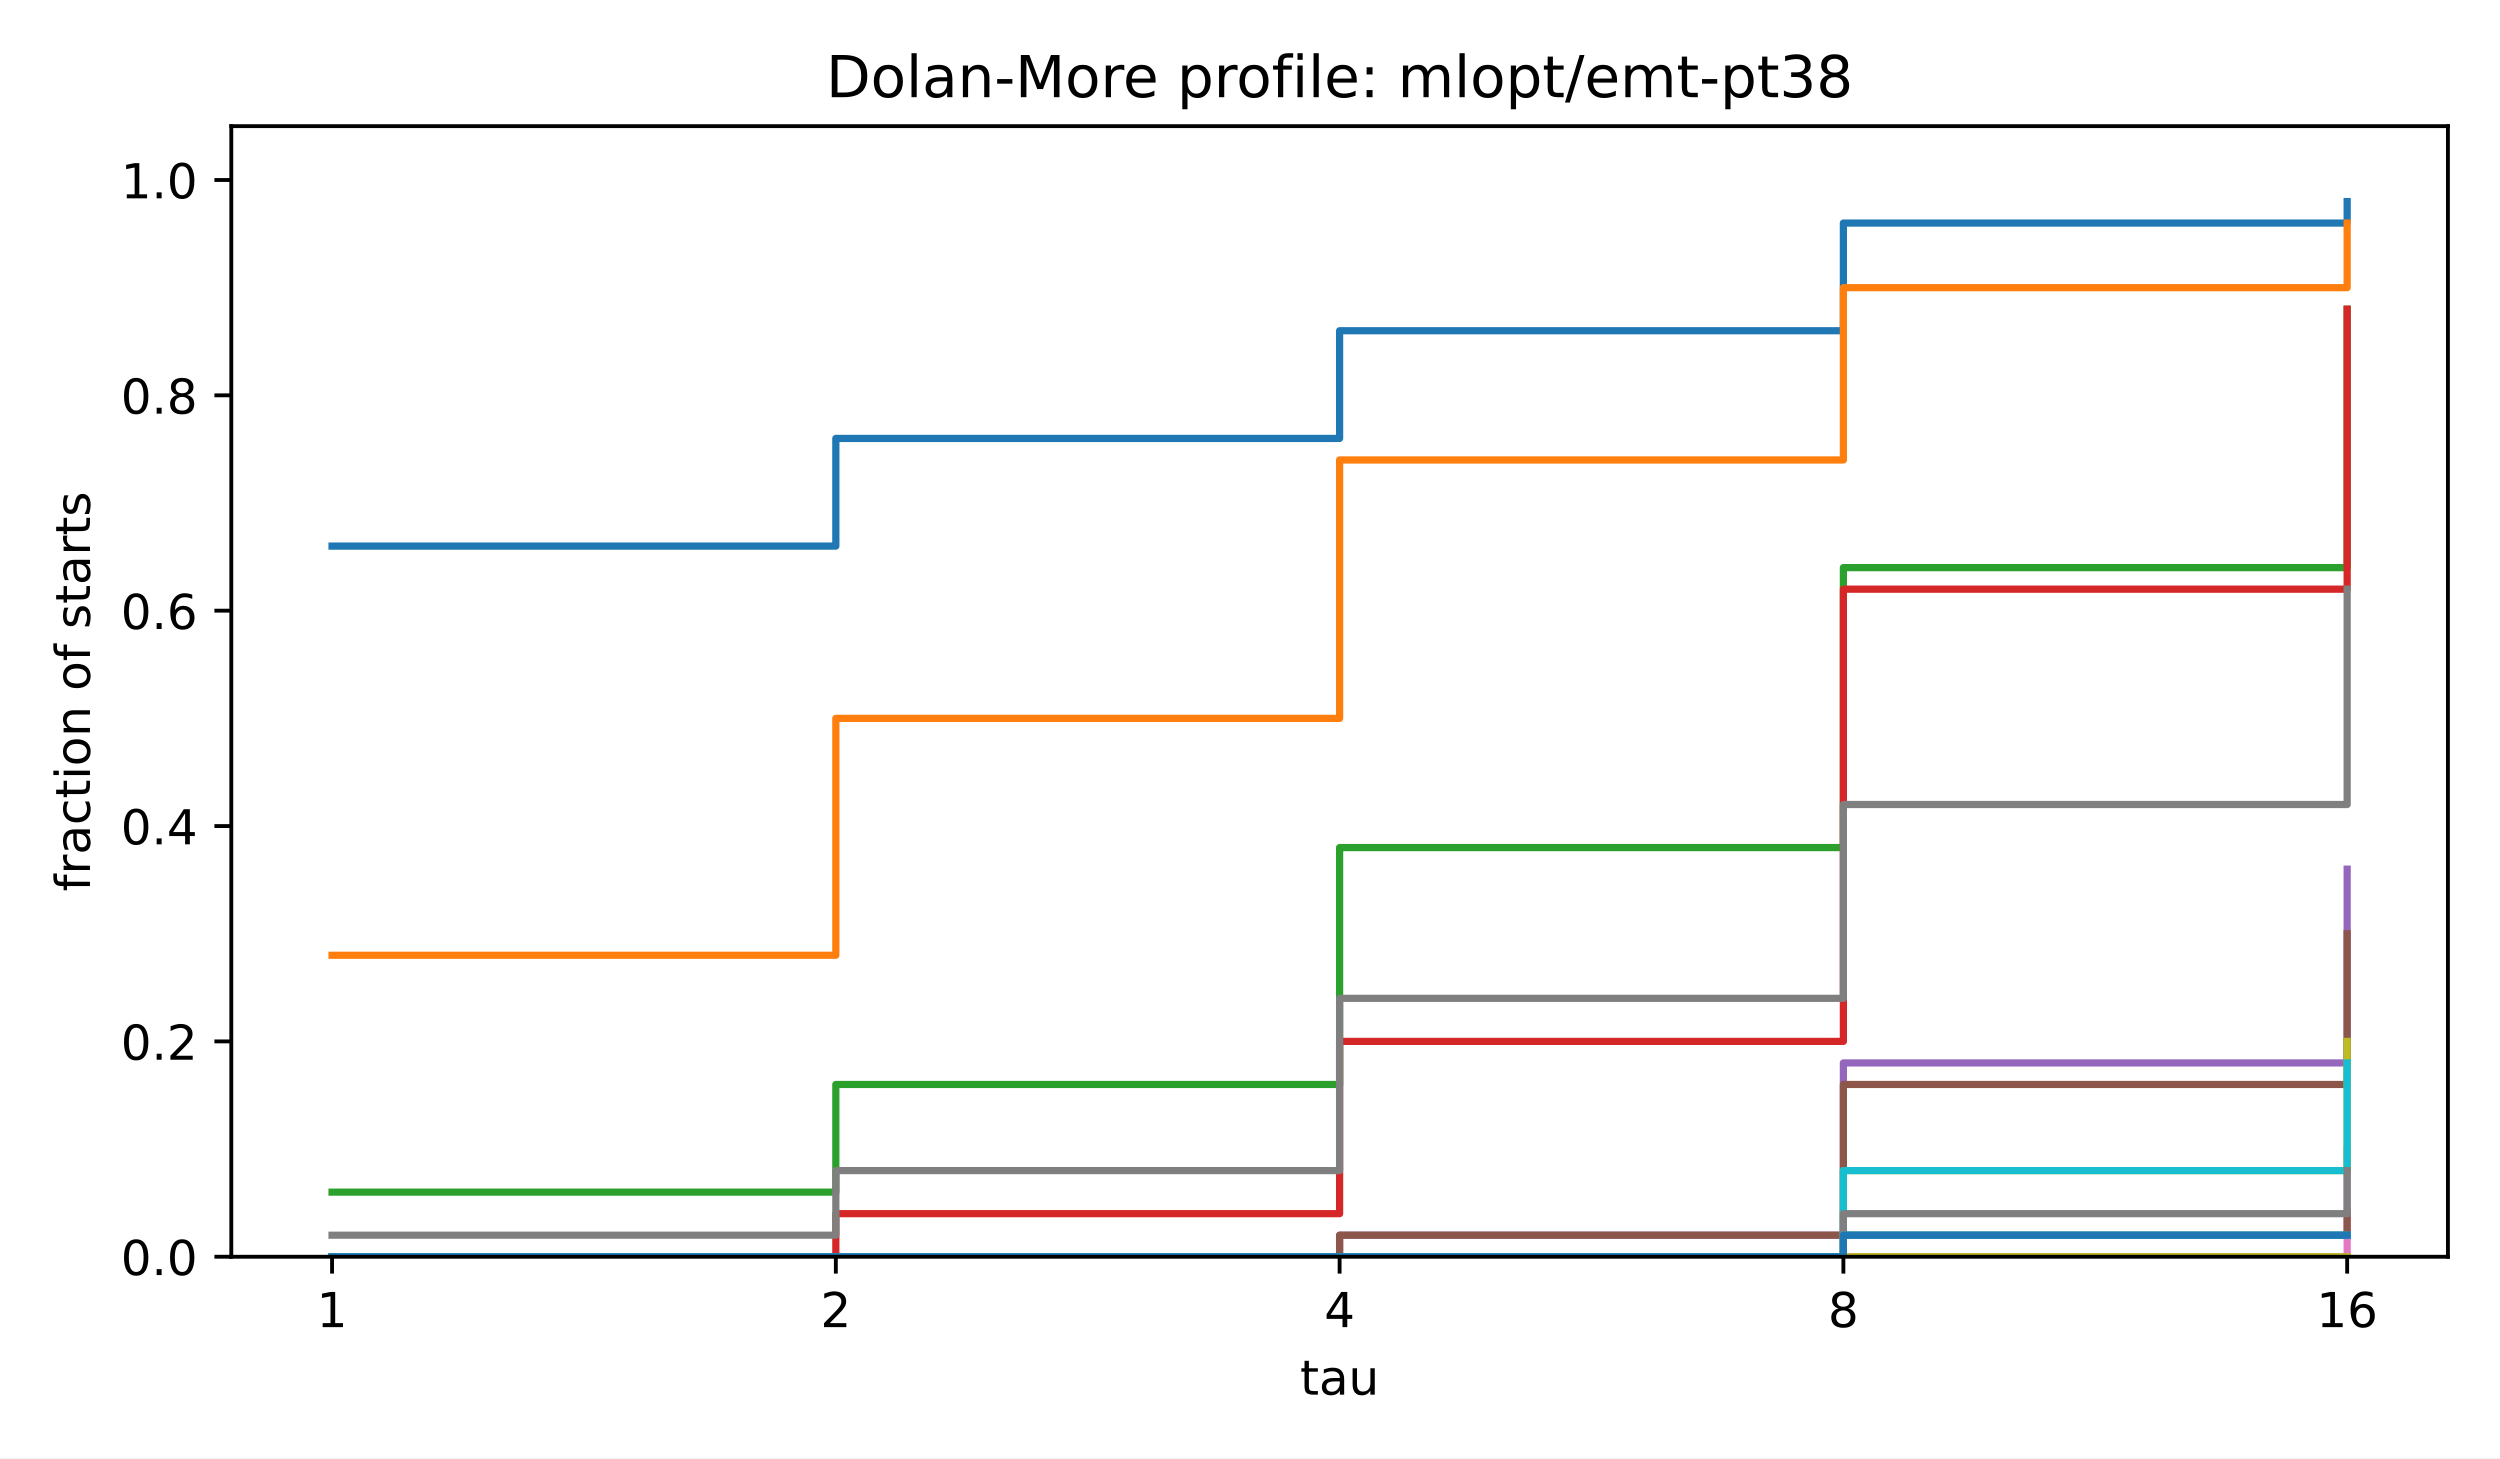
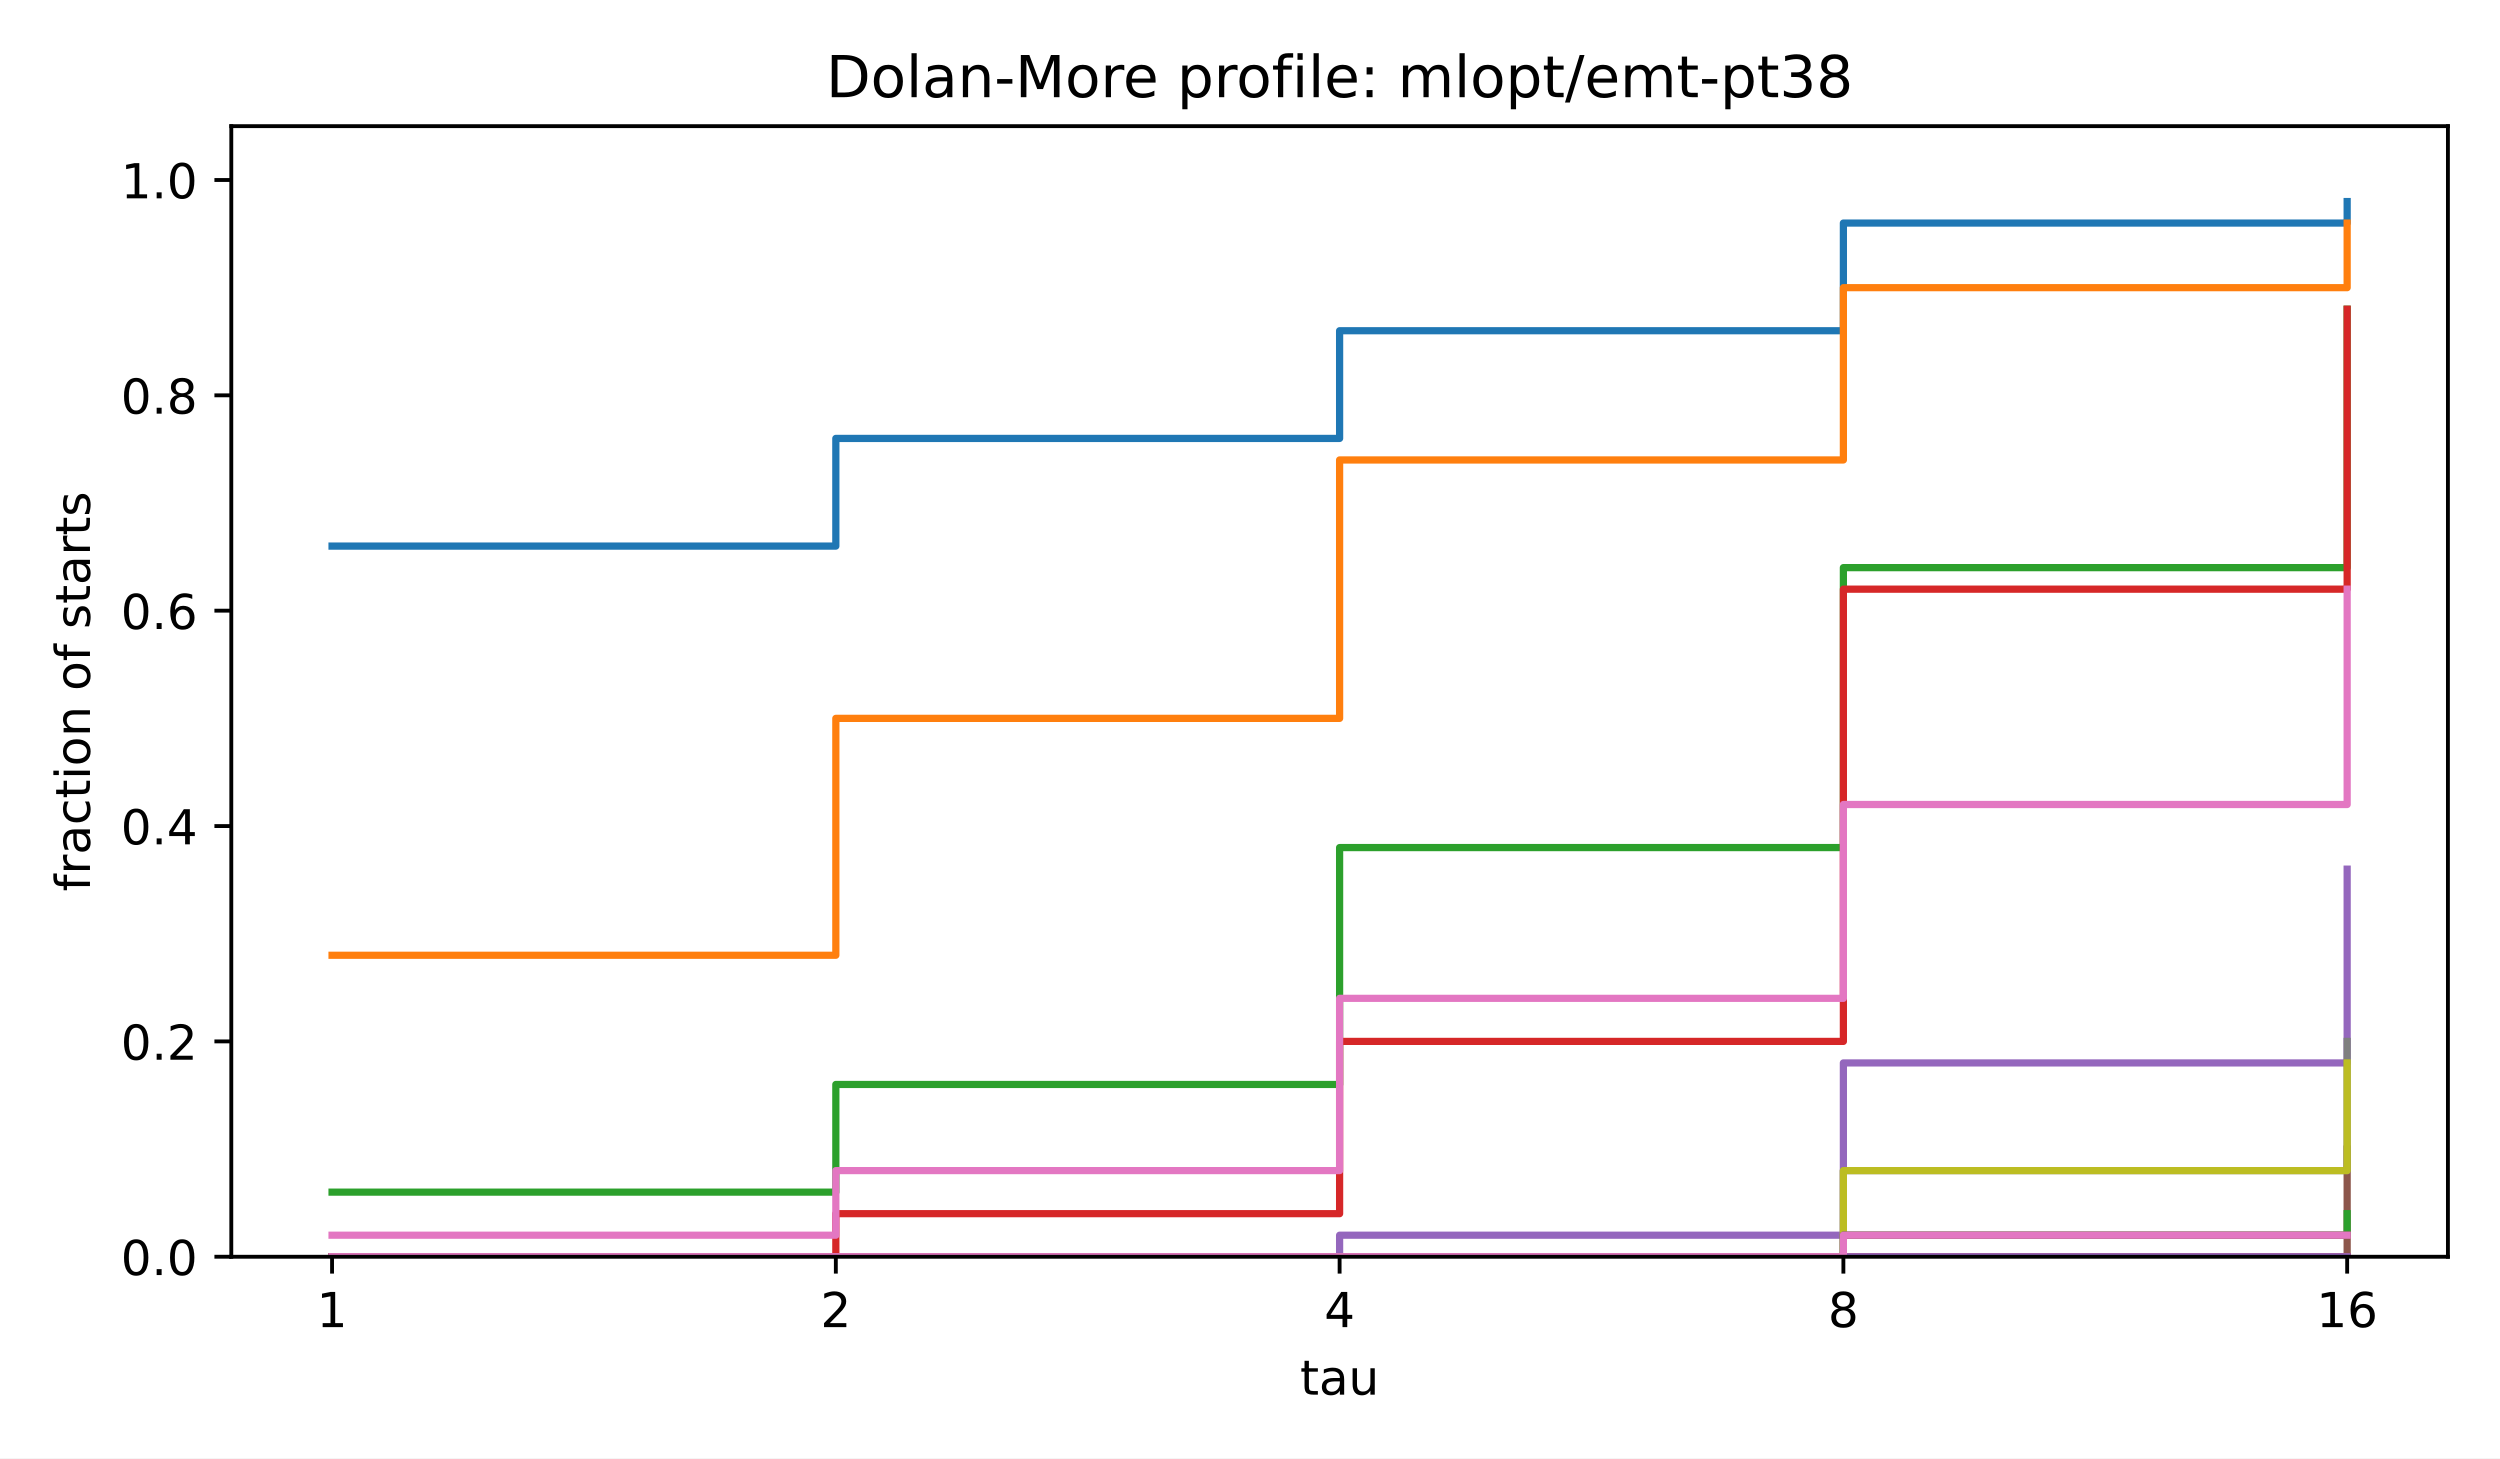
<svg xmlns="http://www.w3.org/2000/svg" xmlns:xlink="http://www.w3.org/1999/xlink" width="518.4pt" height="302.4pt" viewBox="0 0 518.4 302.4" version="1.1">
  <defs>
    <style type="text/css">*{stroke-linejoin: round; stroke-linecap: butt}</style>
  </defs>
  <g id="figure_1">
    <g id="patch_1">
      <path d="M 0 302.4  L 518.4 302.4  L 518.4 0  L 0 0  z " style="fill: #ffffff" />
    </g>
    <g id="axes_1">
      <g id="patch_2">
        <path d="M 47.962 260.6  L 507.6 260.6  L 507.6 26.16  L 47.962 26.16  z " style="fill: #ffffff" />
      </g>
      <g id="matplotlib.axis_1">
        <g id="xtick_1">
          <g id="line2d_1">
            <defs>
              <path id="m8ea4d47d77" d="M 0 0  L 0 3.5  " style="stroke: #000000; stroke-width: 0.8" />
            </defs>
            <g>
              <use xlink:href="#m8ea4d47d77" x="68.855" y="260.6" style="stroke: #000000; stroke-width: 0.8" />
            </g>
          </g>
          <g id="text_1">
            <text style="font-size: 10px; font-family: 'DejaVu Sans', 'Bitstream Vera Sans', 'Computer Modern Sans Serif', 'Lucida Grande', 'Verdana', 'Geneva', 'Lucid', 'Arial', 'Helvetica', 'Avant Garde', sans-serif; text-anchor: middle" x="68.855" y="275.198" transform="rotate(-0 68.85496 275.1977)">1</text>
          </g>
        </g>
        <g id="xtick_2">
          <g id="line2d_2">
            <g>
              <use xlink:href="#m8ea4d47d77" x="173.318" y="260.6" style="stroke: #000000; stroke-width: 0.8" />
            </g>
          </g>
          <g id="text_2">
            <text style="font-size: 10px; font-family: 'DejaVu Sans', 'Bitstream Vera Sans', 'Computer Modern Sans Serif', 'Lucida Grande', 'Verdana', 'Geneva', 'Lucid', 'Arial', 'Helvetica', 'Avant Garde', sans-serif; text-anchor: middle" x="173.318" y="275.198" transform="rotate(-0 173.3181 275.1977)">2</text>
          </g>
        </g>
        <g id="xtick_3">
          <g id="line2d_3">
            <g>
              <use xlink:href="#m8ea4d47d77" x="277.781" y="260.6" style="stroke: #000000; stroke-width: 0.8" />
            </g>
          </g>
          <g id="text_3">
            <text style="font-size: 10px; font-family: 'DejaVu Sans', 'Bitstream Vera Sans', 'Computer Modern Sans Serif', 'Lucida Grande', 'Verdana', 'Geneva', 'Lucid', 'Arial', 'Helvetica', 'Avant Garde', sans-serif; text-anchor: middle" x="277.781" y="275.198" transform="rotate(-0 277.7812 275.1977)">4</text>
          </g>
        </g>
        <g id="xtick_4">
          <g id="line2d_4">
            <g>
              <use xlink:href="#m8ea4d47d77" x="382.244" y="260.6" style="stroke: #000000; stroke-width: 0.8" />
            </g>
          </g>
          <g id="text_4">
            <text style="font-size: 10px; font-family: 'DejaVu Sans', 'Bitstream Vera Sans', 'Computer Modern Sans Serif', 'Lucida Grande', 'Verdana', 'Geneva', 'Lucid', 'Arial', 'Helvetica', 'Avant Garde', sans-serif; text-anchor: middle" x="382.244" y="275.198" transform="rotate(-0 382.2443 275.1977)">8</text>
          </g>
        </g>
        <g id="xtick_5">
          <g id="line2d_5">
            <g>
              <use xlink:href="#m8ea4d47d77" x="486.707" y="260.6" style="stroke: #000000; stroke-width: 0.8" />
            </g>
          </g>
          <g id="text_5">
            <text style="font-size: 10px; font-family: 'DejaVu Sans', 'Bitstream Vera Sans', 'Computer Modern Sans Serif', 'Lucida Grande', 'Verdana', 'Geneva', 'Lucid', 'Arial', 'Helvetica', 'Avant Garde', sans-serif; text-anchor: middle" x="486.707" y="275.198" transform="rotate(-0 486.7074 275.1977)">16</text>
          </g>
        </g>
        <g id="text_6">
          <text style="font-size: 10px; font-family: 'DejaVu Sans', 'Bitstream Vera Sans', 'Computer Modern Sans Serif', 'Lucida Grande', 'Verdana', 'Geneva', 'Lucid', 'Arial', 'Helvetica', 'Avant Garde', sans-serif; text-anchor: middle" x="277.781" y="289.198" transform="rotate(-0 277.7812 289.1977)">tau</text>
        </g>
      </g>
      <g id="matplotlib.axis_2">
        <g id="ytick_1">
          <g id="line2d_6">
            <defs>
              <path id="md659df78fa" d="M 0 0  L -3.5 0  " style="stroke: #000000; stroke-width: 0.8" />
            </defs>
            <g>
              <use xlink:href="#md659df78fa" x="47.962" y="260.6" style="stroke: #000000; stroke-width: 0.8" />
            </g>
          </g>
          <g id="text_7">
            <text style="font-size: 10px; font-family: 'DejaVu Sans', 'Bitstream Vera Sans', 'Computer Modern Sans Serif', 'Lucida Grande', 'Verdana', 'Geneva', 'Lucid', 'Arial', 'Helvetica', 'Avant Garde', sans-serif; text-anchor: end" x="40.962" y="264.399" transform="rotate(-0 40.96234 264.3988)">0.0</text>
          </g>
        </g>
        <g id="ytick_2">
          <g id="line2d_7">
            <g>
              <use xlink:href="#md659df78fa" x="47.962" y="215.945" style="stroke: #000000; stroke-width: 0.8" />
            </g>
          </g>
          <g id="text_8">
            <text style="font-size: 10px; font-family: 'DejaVu Sans', 'Bitstream Vera Sans', 'Computer Modern Sans Serif', 'Lucida Grande', 'Verdana', 'Geneva', 'Lucid', 'Arial', 'Helvetica', 'Avant Garde', sans-serif; text-anchor: end" x="40.962" y="219.744" transform="rotate(-0 40.96234 219.7436)">0.2</text>
          </g>
        </g>
        <g id="ytick_3">
          <g id="line2d_8">
            <g>
              <use xlink:href="#md659df78fa" x="47.962" y="171.29" style="stroke: #000000; stroke-width: 0.8" />
            </g>
          </g>
          <g id="text_9">
            <text style="font-size: 10px; font-family: 'DejaVu Sans', 'Bitstream Vera Sans', 'Computer Modern Sans Serif', 'Lucida Grande', 'Verdana', 'Geneva', 'Lucid', 'Arial', 'Helvetica', 'Avant Garde', sans-serif; text-anchor: end" x="40.962" y="175.088" transform="rotate(-0 40.96234 175.0884)">0.4</text>
          </g>
        </g>
        <g id="ytick_4">
          <g id="line2d_9">
            <g>
              <use xlink:href="#md659df78fa" x="47.962" y="126.634" style="stroke: #000000; stroke-width: 0.8" />
            </g>
          </g>
          <g id="text_10">
            <text style="font-size: 10px; font-family: 'DejaVu Sans', 'Bitstream Vera Sans', 'Computer Modern Sans Serif', 'Lucida Grande', 'Verdana', 'Geneva', 'Lucid', 'Arial', 'Helvetica', 'Avant Garde', sans-serif; text-anchor: end" x="40.962" y="130.433" transform="rotate(-0 40.96234 130.4331)">0.6</text>
          </g>
        </g>
        <g id="ytick_5">
          <g id="line2d_10">
            <g>
              <use xlink:href="#md659df78fa" x="47.962" y="81.979" style="stroke: #000000; stroke-width: 0.8" />
            </g>
          </g>
          <g id="text_11">
            <text style="font-size: 10px; font-family: 'DejaVu Sans', 'Bitstream Vera Sans', 'Computer Modern Sans Serif', 'Lucida Grande', 'Verdana', 'Geneva', 'Lucid', 'Arial', 'Helvetica', 'Avant Garde', sans-serif; text-anchor: end" x="40.962" y="85.778" transform="rotate(-0 40.96234 85.77788)">0.8</text>
          </g>
        </g>
        <g id="ytick_6">
          <g id="line2d_11">
            <g>
              <use xlink:href="#md659df78fa" x="47.962" y="37.324" style="stroke: #000000; stroke-width: 0.8" />
            </g>
          </g>
          <g id="text_12">
            <text style="font-size: 10px; font-family: 'DejaVu Sans', 'Bitstream Vera Sans', 'Computer Modern Sans Serif', 'Lucida Grande', 'Verdana', 'Geneva', 'Lucid', 'Arial', 'Helvetica', 'Avant Garde', sans-serif; text-anchor: end" x="40.962" y="41.123" transform="rotate(-0 40.96234 41.12264)">1.0</text>
          </g>
        </g>
        <g id="text_13">
          <text style="font-size: 10px; font-family: 'DejaVu Sans', 'Bitstream Vera Sans', 'Computer Modern Sans Serif', 'Lucida Grande', 'Verdana', 'Geneva', 'Lucid', 'Arial', 'Helvetica', 'Avant Garde', sans-serif; text-anchor: middle" x="18.657" y="143.38" transform="rotate(-90 18.65687 143.38)">fraction of starts</text>
        </g>
      </g>
      <g id="line2d_12">
        <path d="M 68.855 113.238  L 173.318 113.238  L 173.318 90.91  L 277.781 90.91  L 277.781 68.582  L 382.244 68.582  L 382.244 46.255  L 486.707 46.255  L 486.707 41.789  " clip-path="url(#p4e380cea4b)" style="fill: none; stroke: #1f77b4; stroke-width: 1.5; stroke-linecap: square" />
      </g>
      <g id="line2d_13">
        <path d="M 68.855 198.083  L 173.318 198.083  L 173.318 148.962  L 277.781 148.962  L 277.781 95.376  L 382.244 95.376  L 382.244 59.651  L 486.707 59.651  L 486.707 46.255  " clip-path="url(#p4e380cea4b)" style="fill: none; stroke: #ff7f0e; stroke-width: 1.5; stroke-linecap: square" />
      </g>
      <g id="line2d_14">
        <path d="M 68.855 247.203  L 173.318 247.203  L 173.318 224.876  L 277.781 224.876  L 277.781 175.755  L 382.244 175.755  L 382.244 117.703  L 486.707 117.703  L 486.707 64.117  " clip-path="url(#p4e380cea4b)" style="fill: none; stroke: #2ca02c; stroke-width: 1.5; stroke-linecap: square" />
      </g>
      <g id="line2d_15">
        <path d="M 68.855 260.6  L 173.318 260.6  L 173.318 251.669  L 277.781 251.669  L 277.781 215.945  L 382.244 215.945  L 382.244 122.169  L 486.707 122.169  L 486.707 64.117  " clip-path="url(#p4e380cea4b)" style="fill: none; stroke: #d62728; stroke-width: 1.5; stroke-linecap: square" />
      </g>
      <g id="line2d_16">
        <path d="M 68.855 260.6  L 173.318 260.6  L 173.318 260.6  L 277.781 260.6  L 277.781 256.134  L 382.244 256.134  L 382.244 220.41  L 486.707 220.41  L 486.707 180.221  " clip-path="url(#p4e380cea4b)" style="fill: none; stroke: #9467bd; stroke-width: 1.5; stroke-linecap: square" />
      </g>
      <g id="line2d_17">
-         <path d="M 68.855 260.6  L 173.318 260.6  L 173.318 260.6  L 277.781 260.6  L 277.781 256.134  L 382.244 256.134  L 382.244 224.876  L 486.707 224.876  L 486.707 193.617  " clip-path="url(#p4e380cea4b)" style="fill: none; stroke: #8c564b; stroke-width: 1.5; stroke-linecap: square" />
+         <path d="M 68.855 260.6  L 173.318 260.6  L 173.318 260.6  L 277.781 260.6  L 277.781 260.6  L 382.244 260.6  L 382.244 260.6  L 486.707 260.6  L 486.707 238.272  " clip-path="url(#p4e380cea4b)" style="fill: none; stroke: #8c564b; stroke-width: 1.5; stroke-linecap: square" />
      </g>
      <g id="line2d_18">
-         <path d="M 68.855 260.6  L 173.318 260.6  L 173.318 260.6  L 277.781 260.6  L 277.781 260.6  L 382.244 260.6  L 382.244 260.6  L 486.707 260.6  L 486.707 238.272  " clip-path="url(#p4e380cea4b)" style="fill: none; stroke: #e377c2; stroke-width: 1.5; stroke-linecap: square" />
+         <path d="M 68.855 256.134  L 173.318 256.134  L 173.318 242.738  L 277.781 242.738  L 277.781 207.014  L 382.244 207.014  L 382.244 166.824  L 486.707 166.824  L 486.707 122.169  " clip-path="url(#p4e380cea4b)" style="fill: none; stroke: #e377c2; stroke-width: 1.5; stroke-linecap: square" />
      </g>
      <g id="line2d_19">
-         <path d="M 68.855 256.134  L 173.318 256.134  L 173.318 242.738  L 277.781 242.738  L 277.781 207.014  L 382.244 207.014  L 382.244 166.824  L 486.707 166.824  L 486.707 122.169  " clip-path="url(#p4e380cea4b)" style="fill: none; stroke: #7f7f7f; stroke-width: 1.5; stroke-linecap: square" />
+         <path d="M 68.855 260.6  L 173.318 260.6  L 173.318 260.6  L 277.781 260.6  L 277.781 260.6  L 382.244 260.6  L 382.244 242.738  L 486.707 242.738  L 486.707 215.945  " clip-path="url(#p4e380cea4b)" style="fill: none; stroke: #7f7f7f; stroke-width: 1.5; stroke-linecap: square" />
      </g>
      <g id="line2d_20">
-         <path d="M 68.855 260.6  L 173.318 260.6  L 173.318 260.6  L 277.781 260.6  L 277.781 260.6  L 382.244 260.6  L 382.244 242.738  L 486.707 242.738  L 486.707 215.945  " clip-path="url(#p4e380cea4b)" style="fill: none; stroke: #bcbd22; stroke-width: 1.5; stroke-linecap: square" />
+         <path d="M 68.855 260.6  L 173.318 260.6  L 173.318 260.6  L 277.781 260.6  L 277.781 260.6  L 382.244 260.6  L 382.244 242.738  L 486.707 242.738  L 486.707 220.41  " clip-path="url(#p4e380cea4b)" style="fill: none; stroke: #bcbd22; stroke-width: 1.5; stroke-linecap: square" />
      </g>
      <g id="line2d_21">
-         <path d="M 68.855 260.6  L 173.318 260.6  L 173.318 260.6  L 277.781 260.6  L 277.781 260.6  L 382.244 260.6  L 382.244 242.738  L 486.707 242.738  L 486.707 220.41  " clip-path="url(#p4e380cea4b)" style="fill: none; stroke: #17becf; stroke-width: 1.5; stroke-linecap: square" />
+         <path d="M 68.855 260.6  L 173.318 260.6  L 173.318 260.6  L 277.781 260.6  L 277.781 260.6  L 382.244 260.6  L 382.244 260.6  L 486.707 260.6  L 486.707 260.6  " clip-path="url(#p4e380cea4b)" style="fill: none; stroke: #17becf; stroke-width: 1.5; stroke-linecap: square" />
      </g>
      <g id="line2d_22">
        <path d="M 68.855 260.6  L 173.318 260.6  L 173.318 260.6  L 277.781 260.6  L 277.781 260.6  L 382.244 260.6  L 382.244 260.6  L 486.707 260.6  L 486.707 260.6  " clip-path="url(#p4e380cea4b)" style="fill: none; stroke: #1f77b4; stroke-width: 1.5; stroke-linecap: square" />
      </g>
      <g id="line2d_23">
        <path d="M 68.855 260.6  L 173.318 260.6  L 173.318 260.6  L 277.781 260.6  L 277.781 260.6  L 382.244 260.6  L 382.244 260.6  L 486.707 260.6  L 486.707 260.6  " clip-path="url(#p4e380cea4b)" style="fill: none; stroke: #ff7f0e; stroke-width: 1.5; stroke-linecap: square" />
      </g>
      <g id="line2d_24">
-         <path d="M 68.855 260.6  L 173.318 260.6  L 173.318 260.6  L 277.781 260.6  L 277.781 260.6  L 382.244 260.6  L 382.244 260.6  L 486.707 260.6  L 486.707 260.6  " clip-path="url(#p4e380cea4b)" style="fill: none; stroke: #2ca02c; stroke-width: 1.5; stroke-linecap: square" />
+         <path d="M 68.855 260.6  L 173.318 260.6  L 173.318 260.6  L 277.781 260.6  L 277.781 260.6  L 382.244 260.6  L 382.244 256.134  L 486.707 256.134  L 486.707 251.669  " clip-path="url(#p4e380cea4b)" style="fill: none; stroke: #2ca02c; stroke-width: 1.5; stroke-linecap: square" />
      </g>
      <g id="line2d_25">
        <path d="M 68.855 260.6  L 173.318 260.6  L 173.318 260.6  L 277.781 260.6  L 277.781 260.6  L 382.244 260.6  L 382.244 260.6  L 486.707 260.6  L 486.707 260.6  " clip-path="url(#p4e380cea4b)" style="fill: none; stroke: #d62728; stroke-width: 1.5; stroke-linecap: square" />
      </g>
      <g id="line2d_26">
        <path d="M 68.855 260.6  L 173.318 260.6  L 173.318 260.6  L 277.781 260.6  L 277.781 260.6  L 382.244 260.6  L 382.244 260.6  L 486.707 260.6  L 486.707 260.6  " clip-path="url(#p4e380cea4b)" style="fill: none; stroke: #9467bd; stroke-width: 1.5; stroke-linecap: square" />
      </g>
      <g id="line2d_27">
-         <path d="M 68.855 260.6  L 173.318 260.6  L 173.318 260.6  L 277.781 260.6  L 277.781 260.6  L 382.244 260.6  L 382.244 256.134  L 486.707 256.134  L 486.707 251.669  " clip-path="url(#p4e380cea4b)" style="fill: none; stroke: #8c564b; stroke-width: 1.5; stroke-linecap: square" />
+         <path d="M 68.855 260.6  L 173.318 260.6  L 173.318 260.6  L 277.781 260.6  L 277.781 260.6  L 382.244 260.6  L 382.244 256.134  L 486.707 256.134  L 486.707 256.134  " clip-path="url(#p4e380cea4b)" style="fill: none; stroke: #8c564b; stroke-width: 1.5; stroke-linecap: square" />
      </g>
      <g id="line2d_28">
-         <path d="M 68.855 260.6  L 173.318 260.6  L 173.318 260.6  L 277.781 260.6  L 277.781 260.6  L 382.244 260.6  L 382.244 260.6  L 486.707 260.6  L 486.707 260.6  " clip-path="url(#p4e380cea4b)" style="fill: none; stroke: #e377c2; stroke-width: 1.5; stroke-linecap: square" />
-       </g>
-       <g id="line2d_29">
-         <path d="M 68.855 260.6  L 173.318 260.6  L 173.318 260.6  L 277.781 260.6  L 277.781 260.6  L 382.244 260.6  L 382.244 251.669  L 486.707 251.669  L 486.707 242.738  " clip-path="url(#p4e380cea4b)" style="fill: none; stroke: #7f7f7f; stroke-width: 1.5; stroke-linecap: square" />
-       </g>
-       <g id="line2d_30">
-         <path d="M 68.855 260.6  L 173.318 260.6  L 173.318 260.6  L 277.781 260.6  L 277.781 260.6  L 382.244 260.6  L 382.244 260.6  L 486.707 260.6  L 486.707 260.6  " clip-path="url(#p4e380cea4b)" style="fill: none; stroke: #bcbd22; stroke-width: 1.5; stroke-linecap: square" />
-       </g>
-       <g id="line2d_31">
-         <path d="M 68.855 260.6  L 173.318 260.6  L 173.318 260.6  L 277.781 260.6  L 277.781 260.6  L 382.244 260.6  L 382.244 256.134  L 486.707 256.134  L 486.707 256.134  " clip-path="url(#p4e380cea4b)" style="fill: none; stroke: #17becf; stroke-width: 1.5; stroke-linecap: square" />
-       </g>
-       <g id="line2d_32">
-         <path d="M 68.855 260.6  L 173.318 260.6  L 173.318 260.6  L 277.781 260.6  L 277.781 260.6  L 382.244 260.6  L 382.244 256.134  L 486.707 256.134  L 486.707 256.134  " clip-path="url(#p4e380cea4b)" style="fill: none; stroke: #1f77b4; stroke-width: 1.5; stroke-linecap: square" />
+         <path d="M 68.855 260.6  L 173.318 260.6  L 173.318 260.6  L 277.781 260.6  L 277.781 260.6  L 382.244 260.6  L 382.244 256.134  L 486.707 256.134  L 486.707 256.134  " clip-path="url(#p4e380cea4b)" style="fill: none; stroke: #e377c2; stroke-width: 1.5; stroke-linecap: square" />
      </g>
      <g id="patch_3">
        <path d="M 47.962 260.6  L 47.962 26.16  " style="fill: none; stroke: #000000; stroke-width: 0.8; stroke-linejoin: miter; stroke-linecap: square" />
      </g>
      <g id="patch_4">
        <path d="M 507.6 260.6  L 507.6 26.16  " style="fill: none; stroke: #000000; stroke-width: 0.8; stroke-linejoin: miter; stroke-linecap: square" />
      </g>
      <g id="patch_5">
        <path d="M 47.962 260.6  L 507.6 260.6  " style="fill: none; stroke: #000000; stroke-width: 0.8; stroke-linejoin: miter; stroke-linecap: square" />
      </g>
      <g id="patch_6">
        <path d="M 47.962 26.16  L 507.6 26.16  " style="fill: none; stroke: #000000; stroke-width: 0.8; stroke-linejoin: miter; stroke-linecap: square" />
      </g>
      <g id="text_14">
        <text style="font-size: 12px; font-family: 'DejaVu Sans', 'Bitstream Vera Sans', 'Computer Modern Sans Serif', 'Lucida Grande', 'Verdana', 'Geneva', 'Lucid', 'Arial', 'Helvetica', 'Avant Garde', sans-serif; text-anchor: middle" x="277.781" y="20.16" transform="rotate(-0 277.7812 20.16)">Dolan-More profile: mlopt/emt-pt38</text>
      </g>
    </g>
  </g>
  <defs>
    <clipPath id="p4e380cea4b">
      <rect x="47.962" y="26.16" width="459.638" height="234.44" />
    </clipPath>
  </defs>
</svg>
